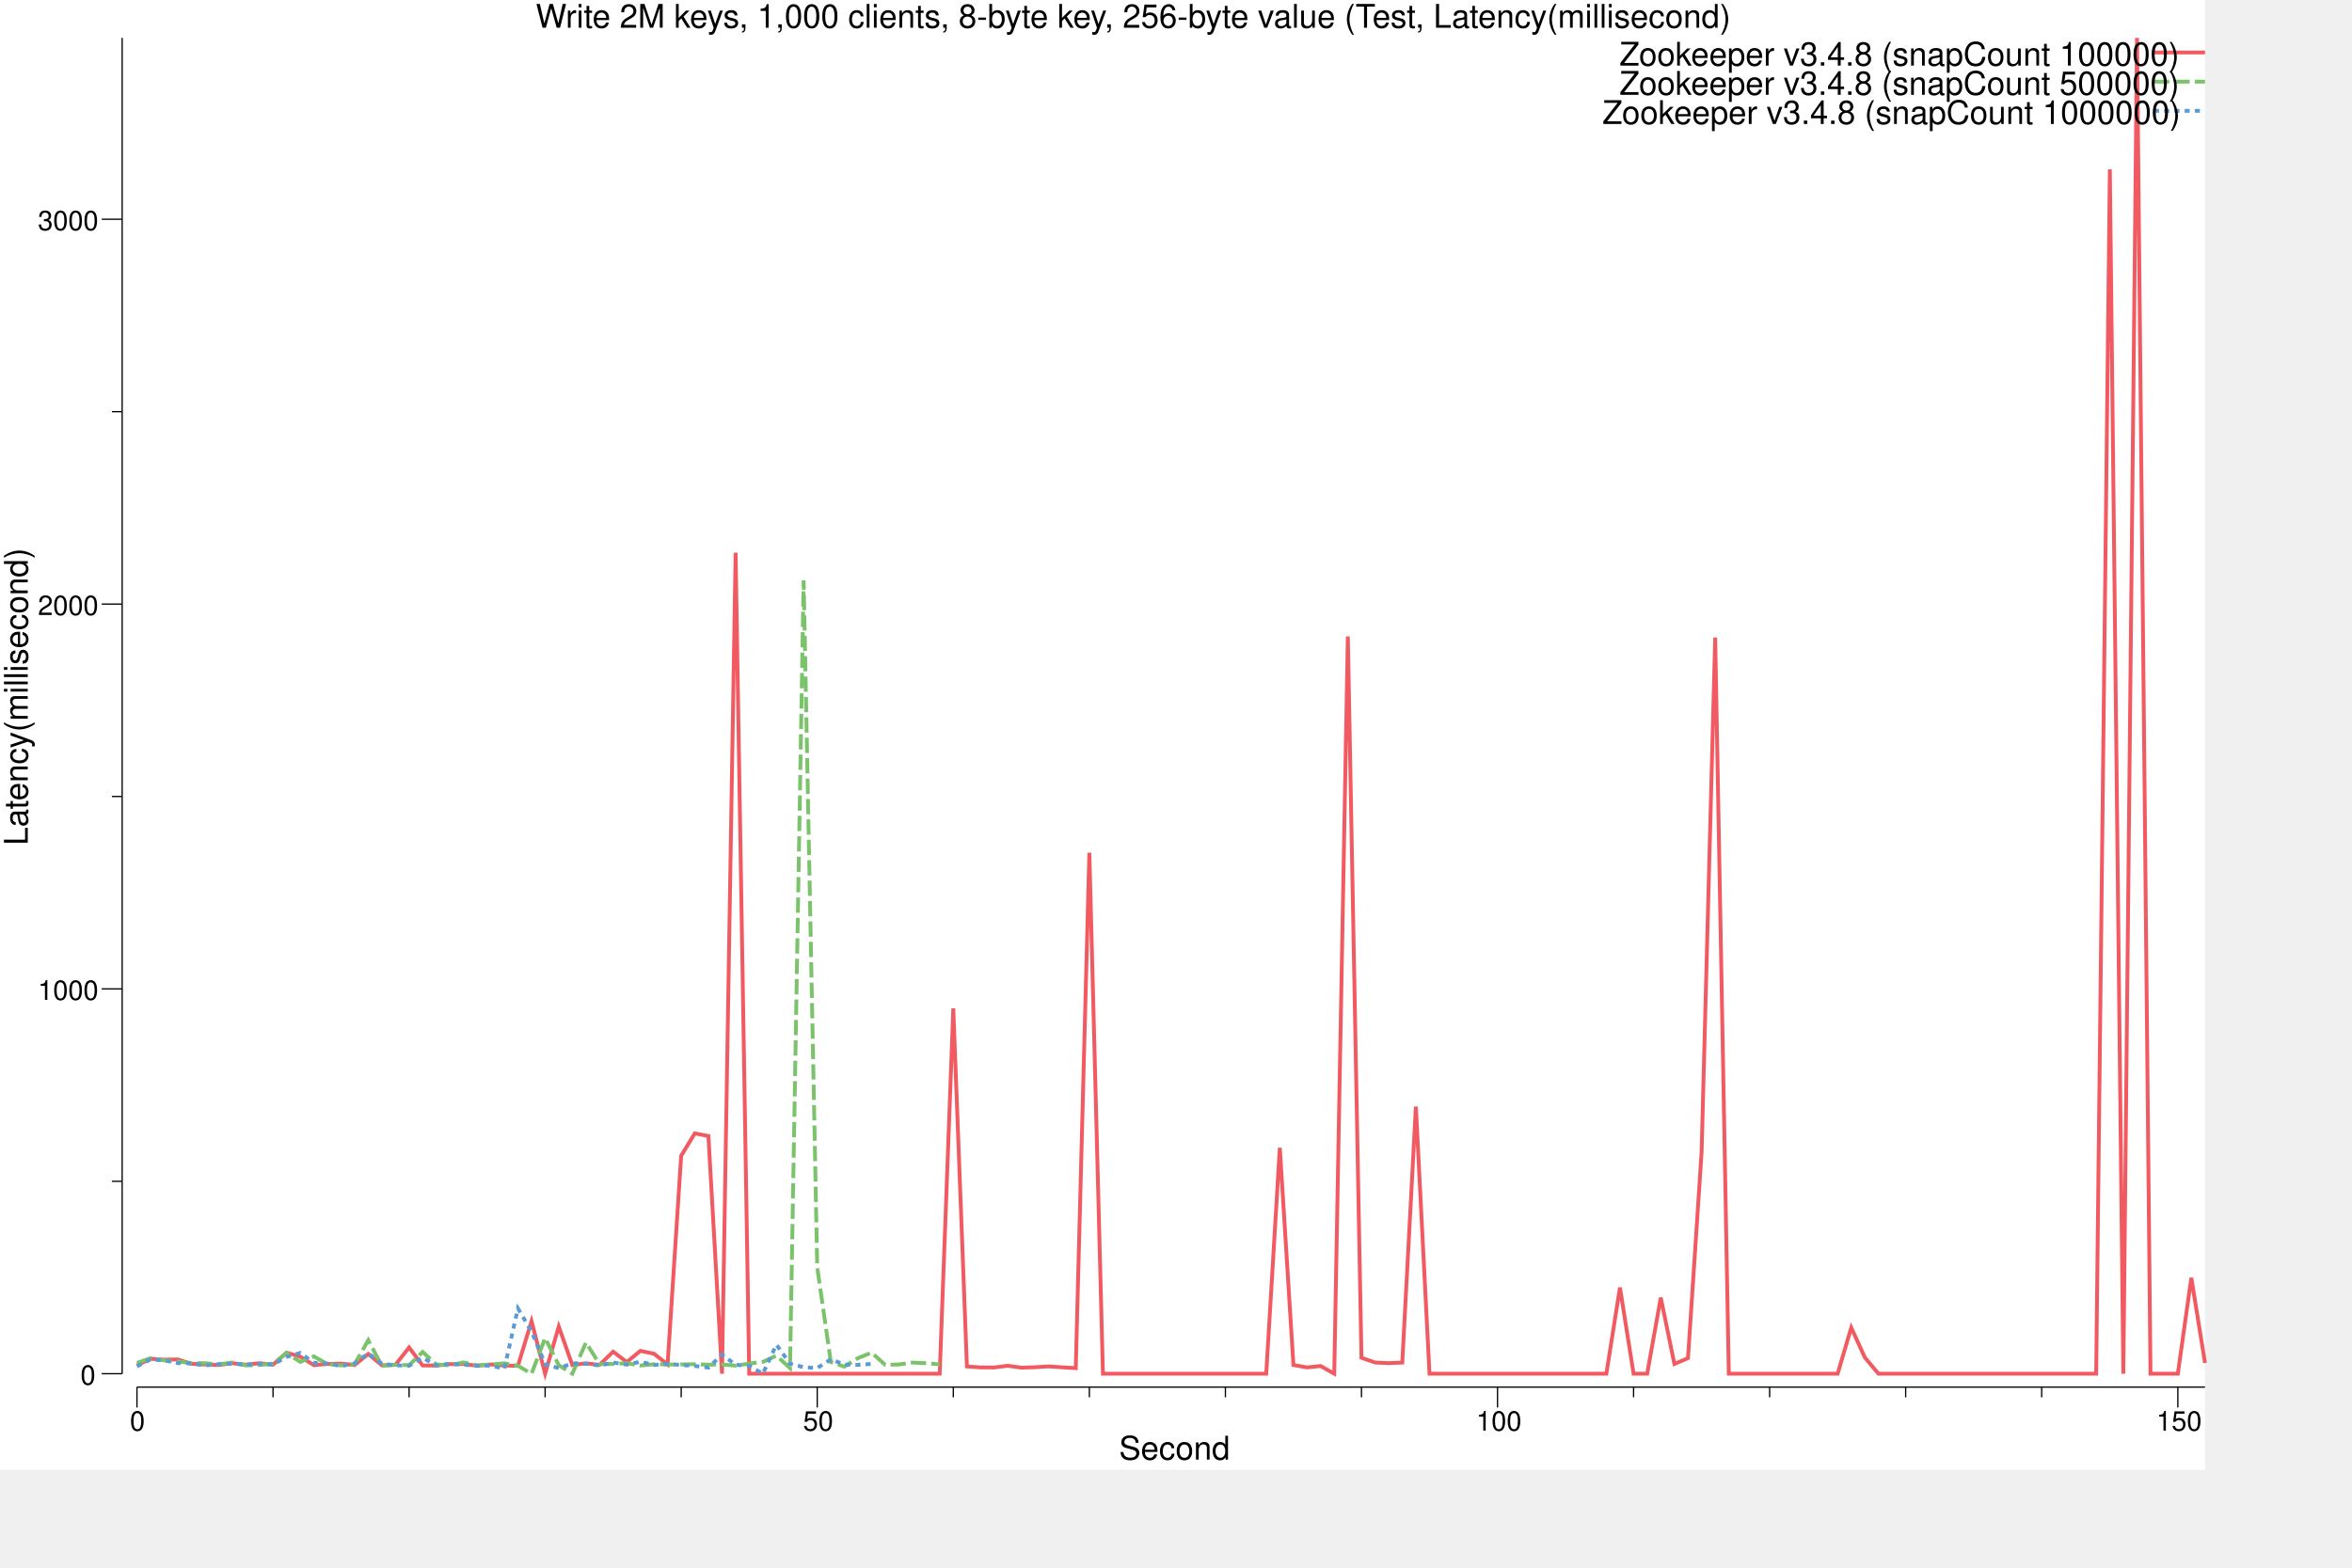
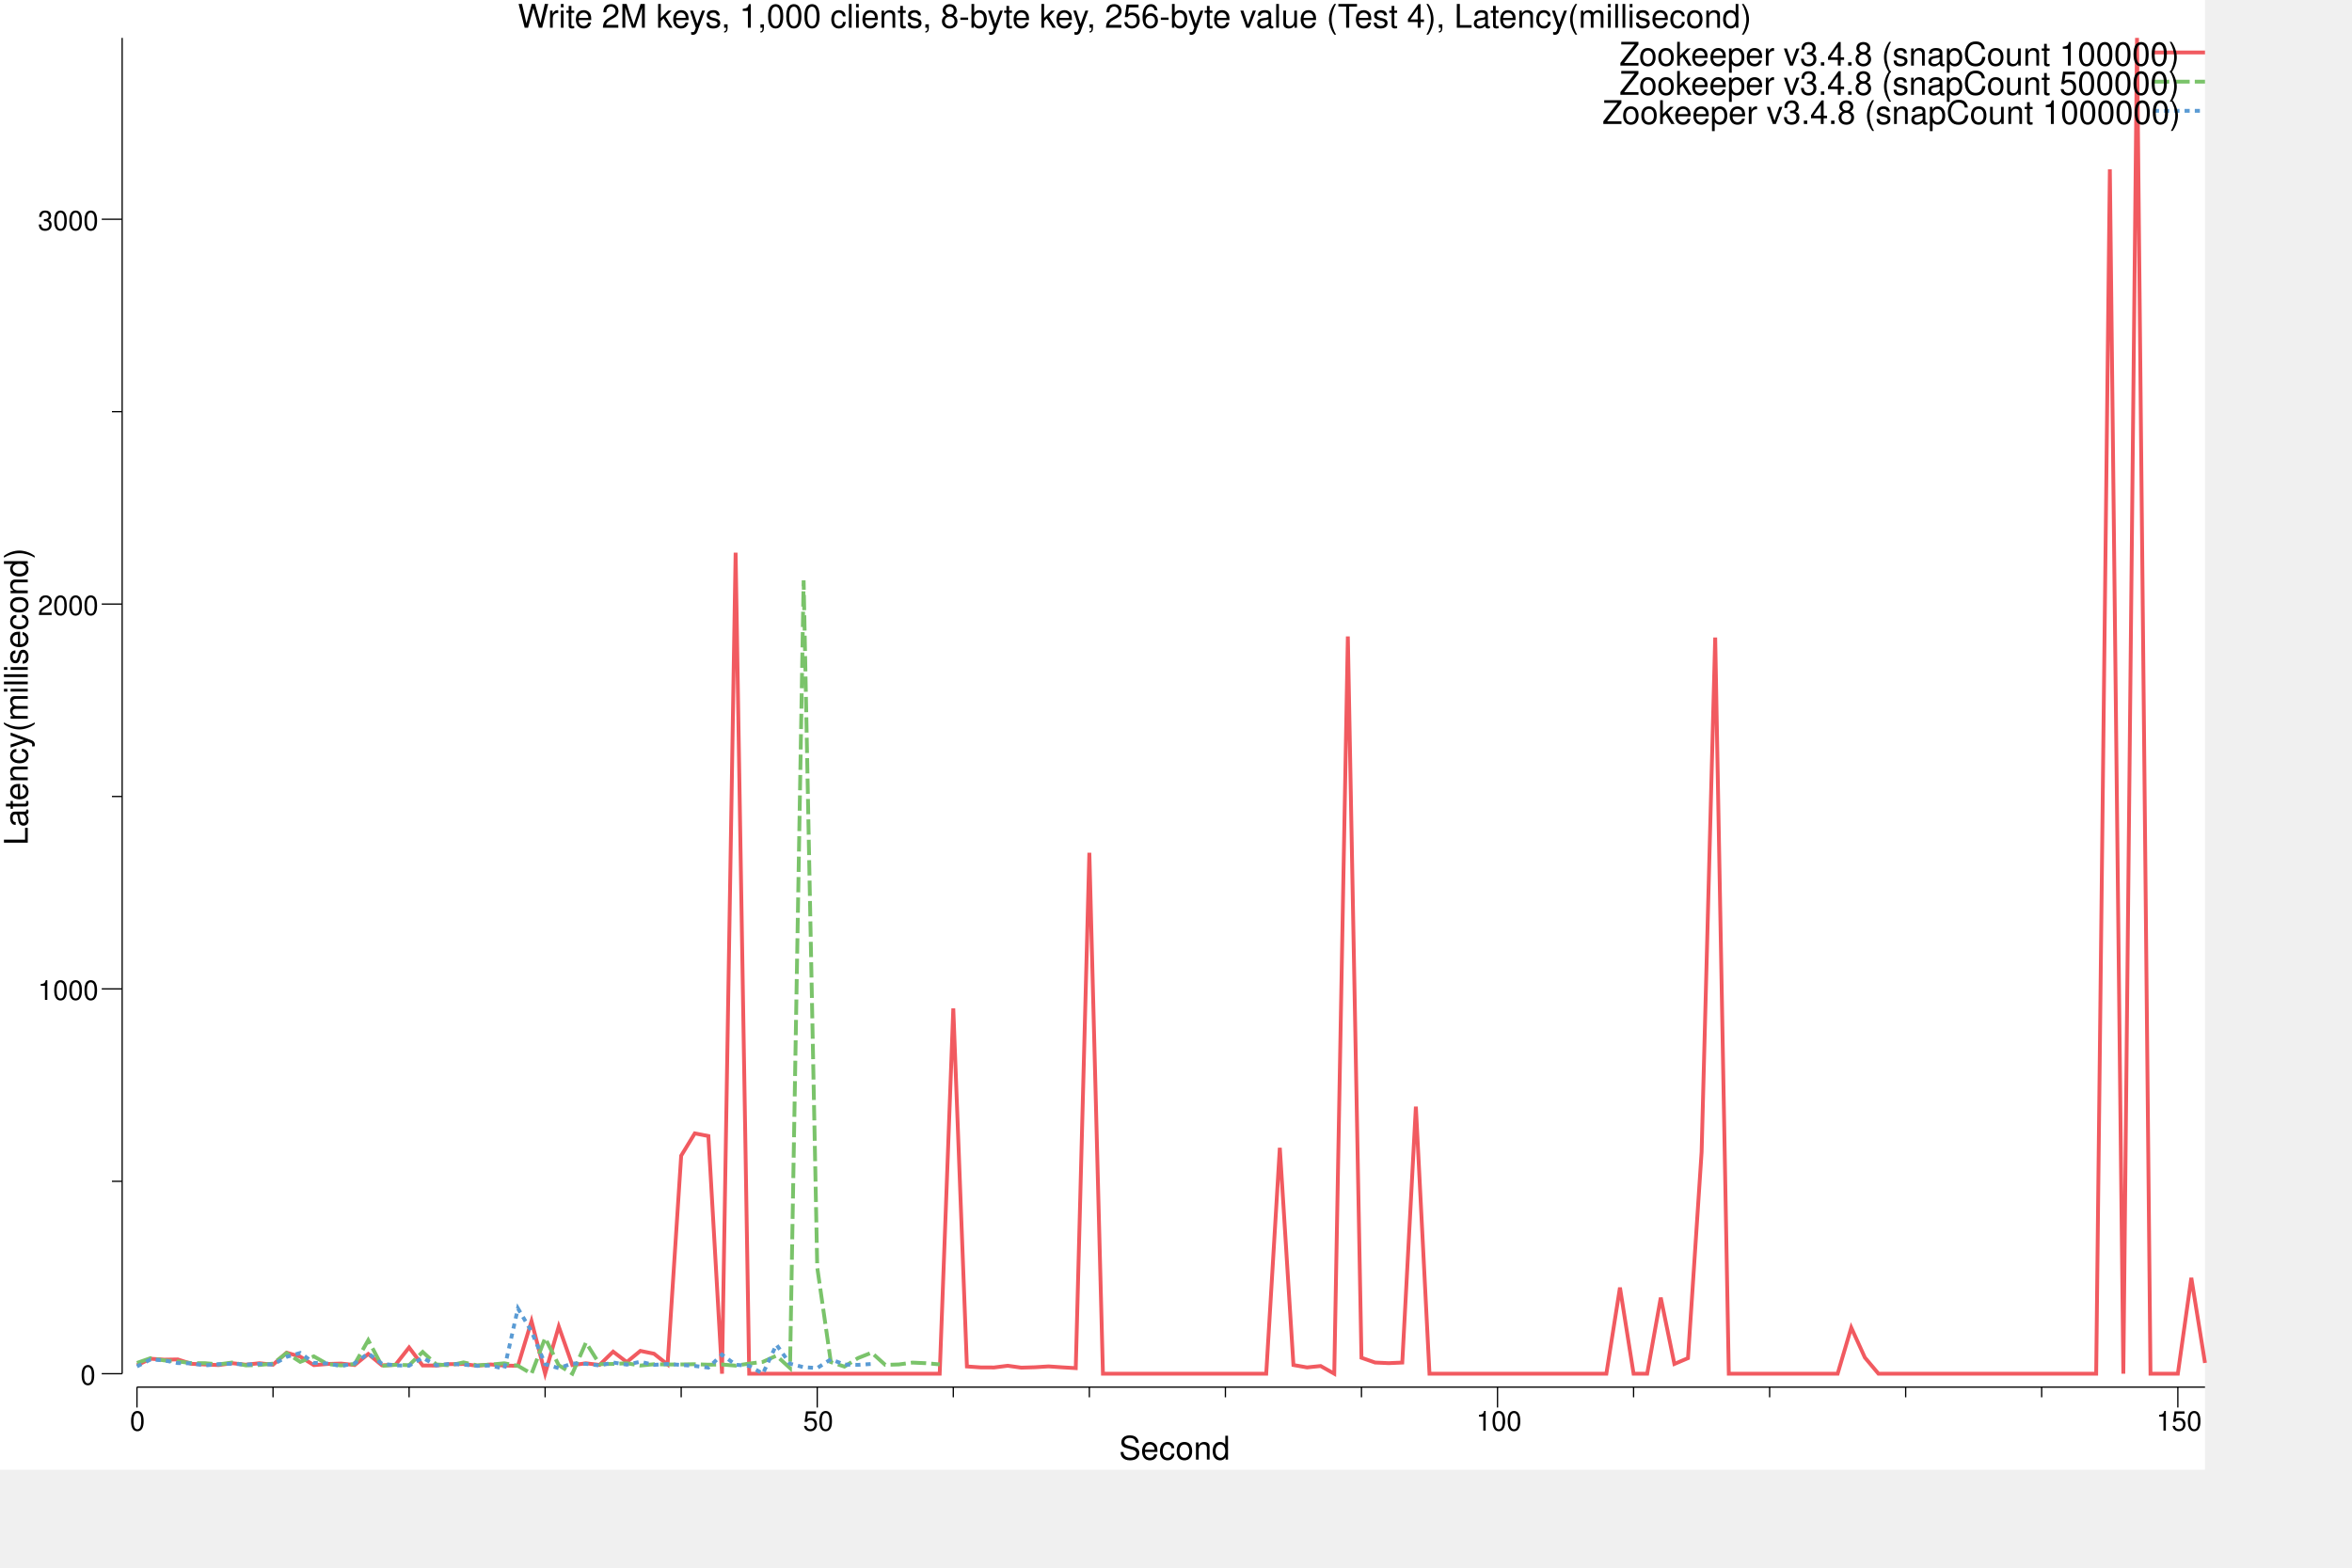
<svg xmlns="http://www.w3.org/2000/svg" width="12in" height="8in">
  <g transform="scale(1, -1) translate(0, -720)">
    <path d="M0,0L1080,0L1080,720L0,720Z" style="fill:#FFFFFF" />
-     <text x="262.4" y="-706.41" transform="scale(1, -1)" style="font-family:Helvetica;font-weight:normal;font-style:normal;font-size:12pt">Write 2M keys, 1,000 clients, 8-byte key, 256-byte value (Test, Latency(millisecond)</text>
+     <text x="253.65" y="-706.41" transform="scale(1, -1)" style="font-family:Helvetica;font-weight:normal;font-style:normal;font-size:12pt">Write 2M keys, 1,000 clients, 8-byte key, 256-byte value (Test 4), Latency(millisecond)</text>
    <text x="548.11" y="-4.965" transform="scale(1, -1)" style="font-family:Helvetica;font-weight:normal;font-style:normal;font-size:12pt">Second</text>
    <text x="63.613" y="-19.142" transform="scale(1, -1)" style="font-family:Helvetica;font-weight:normal;font-style:normal;font-size:10pt">0</text>
    <text x="393.33" y="-19.142" transform="scale(1, -1)" style="font-family:Helvetica;font-weight:normal;font-style:normal;font-size:10pt">50</text>
    <text x="723.05" y="-19.142" transform="scale(1, -1)" style="font-family:Helvetica;font-weight:normal;font-style:normal;font-size:10pt">100</text>
    <text x="1056.2" y="-19.142" transform="scale(1, -1)" style="font-family:Helvetica;font-weight:normal;font-style:normal;font-size:10pt">150</text>
    <path d="M67.088,30.467L67.088,40.467" style="fill:none;stroke:#000000;stroke-width:0.625" />
    <path d="M400.28,30.467L400.28,40.467" style="fill:none;stroke:#000000;stroke-width:0.625" />
    <path d="M733.48,30.467L733.48,40.467" style="fill:none;stroke:#000000;stroke-width:0.625" />
    <path d="M1066.7,30.467L1066.7,40.467" style="fill:none;stroke:#000000;stroke-width:0.625" />
    <path d="M133.73,35.468L133.73,40.467" style="fill:none;stroke:#000000;stroke-width:0.625" />
    <path d="M200.37,35.468L200.37,40.467" style="fill:none;stroke:#000000;stroke-width:0.625" />
    <path d="M267,35.468L267,40.467" style="fill:none;stroke:#000000;stroke-width:0.625" />
    <path d="M333.64,35.468L333.64,40.467" style="fill:none;stroke:#000000;stroke-width:0.625" />
    <path d="M466.92,35.468L466.92,40.467" style="fill:none;stroke:#000000;stroke-width:0.625" />
    <path d="M533.56,35.468L533.56,40.467" style="fill:none;stroke:#000000;stroke-width:0.625" />
    <path d="M600.2,35.468L600.2,40.467" style="fill:none;stroke:#000000;stroke-width:0.625" />
    <path d="M666.84,35.468L666.84,40.467" style="fill:none;stroke:#000000;stroke-width:0.625" />
    <path d="M800.12,35.468L800.12,40.467" style="fill:none;stroke:#000000;stroke-width:0.625" />
    <path d="M866.76,35.468L866.76,40.467" style="fill:none;stroke:#000000;stroke-width:0.625" />
    <path d="M933.39,35.468L933.39,40.467" style="fill:none;stroke:#000000;stroke-width:0.625" />
    <path d="M1000,35.468L1000,40.467" style="fill:none;stroke:#000000;stroke-width:0.625" />
    <path d="M67.088,40.467L1080,40.467" style="fill:none;stroke:#000000;stroke-width:0.625" />
    <g transform="rotate(90)">
      <text x="305.89" y="13.59" transform="scale(1, -1)" style="font-family:Helvetica;font-weight:normal;font-style:normal;font-size:12pt">Latency(millisecond)</text>
    </g>
    <text x="39.405" y="-41.661" transform="scale(1, -1)" style="font-family:Helvetica;font-weight:normal;font-style:normal;font-size:10pt">0</text>
    <text x="18.555" y="-230.18" transform="scale(1, -1)" style="font-family:Helvetica;font-weight:normal;font-style:normal;font-size:10pt">1000</text>
    <text x="18.555" y="-418.7" transform="scale(1, -1)" style="font-family:Helvetica;font-weight:normal;font-style:normal;font-size:10pt">2000</text>
    <text x="18.555" y="-607.22" transform="scale(1, -1)" style="font-family:Helvetica;font-weight:normal;font-style:normal;font-size:10pt">3000</text>
    <path d="M49.83,47.03L59.83,47.03" style="fill:none;stroke:#000000;stroke-width:0.625" />
    <path d="M49.83,235.55L59.83,235.55" style="fill:none;stroke:#000000;stroke-width:0.625" />
    <path d="M49.83,424.07L59.83,424.07" style="fill:none;stroke:#000000;stroke-width:0.625" />
    <path d="M49.83,612.59L59.83,612.59" style="fill:none;stroke:#000000;stroke-width:0.625" />
    <path d="M54.83,141.29L59.83,141.29" style="fill:none;stroke:#000000;stroke-width:0.625" />
    <path d="M54.83,329.81L59.83,329.81" style="fill:none;stroke:#000000;stroke-width:0.625" />
    <path d="M54.83,518.33L59.83,518.33" style="fill:none;stroke:#000000;stroke-width:0.625" />
    <path d="M59.83,47.03L59.83,701.44" style="fill:none;stroke:#000000;stroke-width:0.625" />
    <path d="M67.088,51.159L73.751,54.368L80.415,53.914L87.079,54.026L93.743,51.877L100.41,51.552L107.07,51.263L113.73,52.189L120.4,51.437L127.06,52.171L133.73,51.442L140.39,57.334L147.05,55.398L153.72,51.228L160.38,51.798L167.05,52.004L173.71,51.277L180.37,56.692L187.04,51.154L193.7,51.402L200.37,59.886L207.03,51.059L213.69,51.034L220.36,51.72L227.02,51.79L233.68,50.919L240.35,51.565L247.01,51.021L253.68,50.895L260.34,72.795L267,47.03L273.67,70.163L280.33,51.25L287,52.125L293.66,51.345L300.32,57.833L306.99,52.73L313.65,58.203L320.32,56.822L326.98,51.561L333.64,153.83L340.31,164.77L346.97,163.45L353.64,47.03L360.3,449.24L366.96,47.03L373.63,47.03L380.29,47.03L386.95,47.03L393.62,47.03L400.28,47.03L406.95,47.03L413.61,47.03L420.27,47.03L426.94,47.03L433.6,47.03L440.27,47.03L446.93,47.03L453.59,47.03L460.26,47.03L466.92,225.99L473.59,50.583L480.25,50.12L486.91,50.083L493.58,50.925L500.24,49.993L506.9,50.193L513.57,50.612L520.23,50.155L526.9,49.763L533.56,302.26L540.22,47.03L546.89,47.03L553.55,47.03L560.22,47.03L566.88,47.03L573.54,47.03L580.21,47.03L586.87,47.03L593.54,47.03L600.2,47.03L606.86,47.03L613.53,47.03L620.19,47.03L626.85,157.7L633.52,51.28L640.18,50.108L646.85,50.798L653.51,47.03L660.17,408.2L666.84,54.842L673.5,52.508L680.17,52.202L686.83,52.492L693.49,177.87L700.16,47.03L706.82,47.03L713.49,47.03L720.15,47.03L726.81,47.03L733.48,47.03L740.14,47.03L746.81,47.03L753.47,47.03L760.13,47.03L766.8,47.03L773.46,47.03L780.12,47.03L786.79,47.03L793.45,89.236L800.12,47.03L806.78,47.03L813.44,84.3L820.11,51.809L826.77,54.649L833.44,155.59L840.1,407.69L846.76,47.03L853.43,47.03L860.09,47.03L866.76,47.03L873.42,47.03L880.08,47.03L886.75,47.03L893.41,47.03L900.07,47.03L906.74,69.608L913.4,54.962L920.07,47.03L926.73,47.03L933.39,47.03L940.06,47.03L946.72,47.03L953.39,47.03L960.05,47.03L966.71,47.03L973.38,47.03L980.04,47.03L986.71,47.03L993.37,47.03L1000,47.03L1006.7,47.03L1013.4,47.03L1020,47.03L1026.7,47.03L1033.4,637.04L1040,47.03L1046.7,701.44L1053.3,47.03L1060,47.03L1066.7,47.03L1073.3,94.011L1080,52.302" style="fill:none;stroke:#F15A60;stroke-width:1.875" />
    <path d="M67.088,52.315L73.751,54.64L80.415,53.549L87.079,53.053L93.743,52.209L100.41,52.192L107.07,51.595L113.73,52.515L120.4,51.116L127.06,51.296L133.73,51.974L140.39,57.146L147.05,52.828L153.72,55.515L160.38,51.746L167.05,51.093L173.71,51.779L180.37,63.453L187.04,50.872L193.7,51.399L200.37,51.208L207.03,57.69L213.69,51.563L220.36,51.121L227.02,52.577L233.68,51.121L240.35,51.507L247.01,52.137L253.68,50.912L260.34,47.03L267,64.513L273.67,51.199L280.33,47.03L287,62.302L293.66,51.701L300.32,51.817L306.99,52.15L313.65,51.03L320.32,51.671L326.98,51.555L333.64,51.569L340.31,51.686L346.97,51.44L353.64,51.542L360.3,50.991L366.96,51.989L373.63,52.819L380.29,55.864L386.95,49.772L393.62,435.7L400.28,99.1L406.95,52.722L413.61,50.512L420.27,54.699L426.94,57.343L433.6,51.352L440.27,51.568L446.93,52.474L453.59,52.174L460.26,51.591" style="fill:none;stroke:#7AC36A;stroke-width:1.875;stroke-dasharray:7.5,2.5" />
    <path d="M67.088,50.598L73.751,54.011L80.415,53.549L87.079,52.235L93.743,52.084L100.41,51.082L107.07,51.707L113.73,51.918L120.4,51.507L127.06,51.801L133.73,51.52L140.39,55.28L147.05,57.194L153.72,52.344L160.38,52.032L167.05,50.804L173.71,52.088L180.37,57.005L187.04,51.933L193.7,51.125L200.37,50.959L207.03,54.834L213.69,51.096L220.36,51.887L227.02,51.467L233.68,50.853L240.35,51.036L247.01,49.428L253.68,79.039L260.34,67.717L267,51.732L273.67,49.739L280.33,52.068L287,51.858L293.66,51.056L300.32,52.514L306.99,51.461L313.65,52.894L320.32,51.351L326.98,51.781L333.64,51.327L340.31,50.831L346.97,50.005L353.64,56.372L360.3,51.424L366.96,50.86L373.63,47.03L380.29,61.255L386.95,51.922L393.62,50.217L400.28,49.815L406.95,54.085L413.61,51.515L420.27,51.36L426.94,51.812" style="fill:none;stroke:#5A9BD4;stroke-width:1.875;stroke-dasharray:2.5,2.5" />
    <path d="M1055,694.3L1080,694.3" style="fill:none;stroke:#F15A60;stroke-width:1.875" />
    <text x="793.19" y="-687.85" transform="scale(1, -1)" style="font-family:Helvetica;font-weight:normal;font-style:normal;font-size:12pt">Zookeeper v3.4.8 (snapCount 100000)</text>
    <path d="M1055,680L1080,680" style="fill:none;stroke:#7AC36A;stroke-width:1.875;stroke-dasharray:7.5,2.5" />
    <text x="793.19" y="-673.56" transform="scale(1, -1)" style="font-family:Helvetica;font-weight:normal;font-style:normal;font-size:12pt">Zookeeper v3.4.8 (snapCount 500000)</text>
    <path d="M1055,665.71L1080,665.71" style="fill:none;stroke:#5A9BD4;stroke-width:1.875;stroke-dasharray:2.5,2.5" />
    <text x="784.85" y="-659.26" transform="scale(1, -1)" style="font-family:Helvetica;font-weight:normal;font-style:normal;font-size:12pt">Zookeeper v3.4.8 (snapCount 1000000)</text>
  </g>
</svg>
